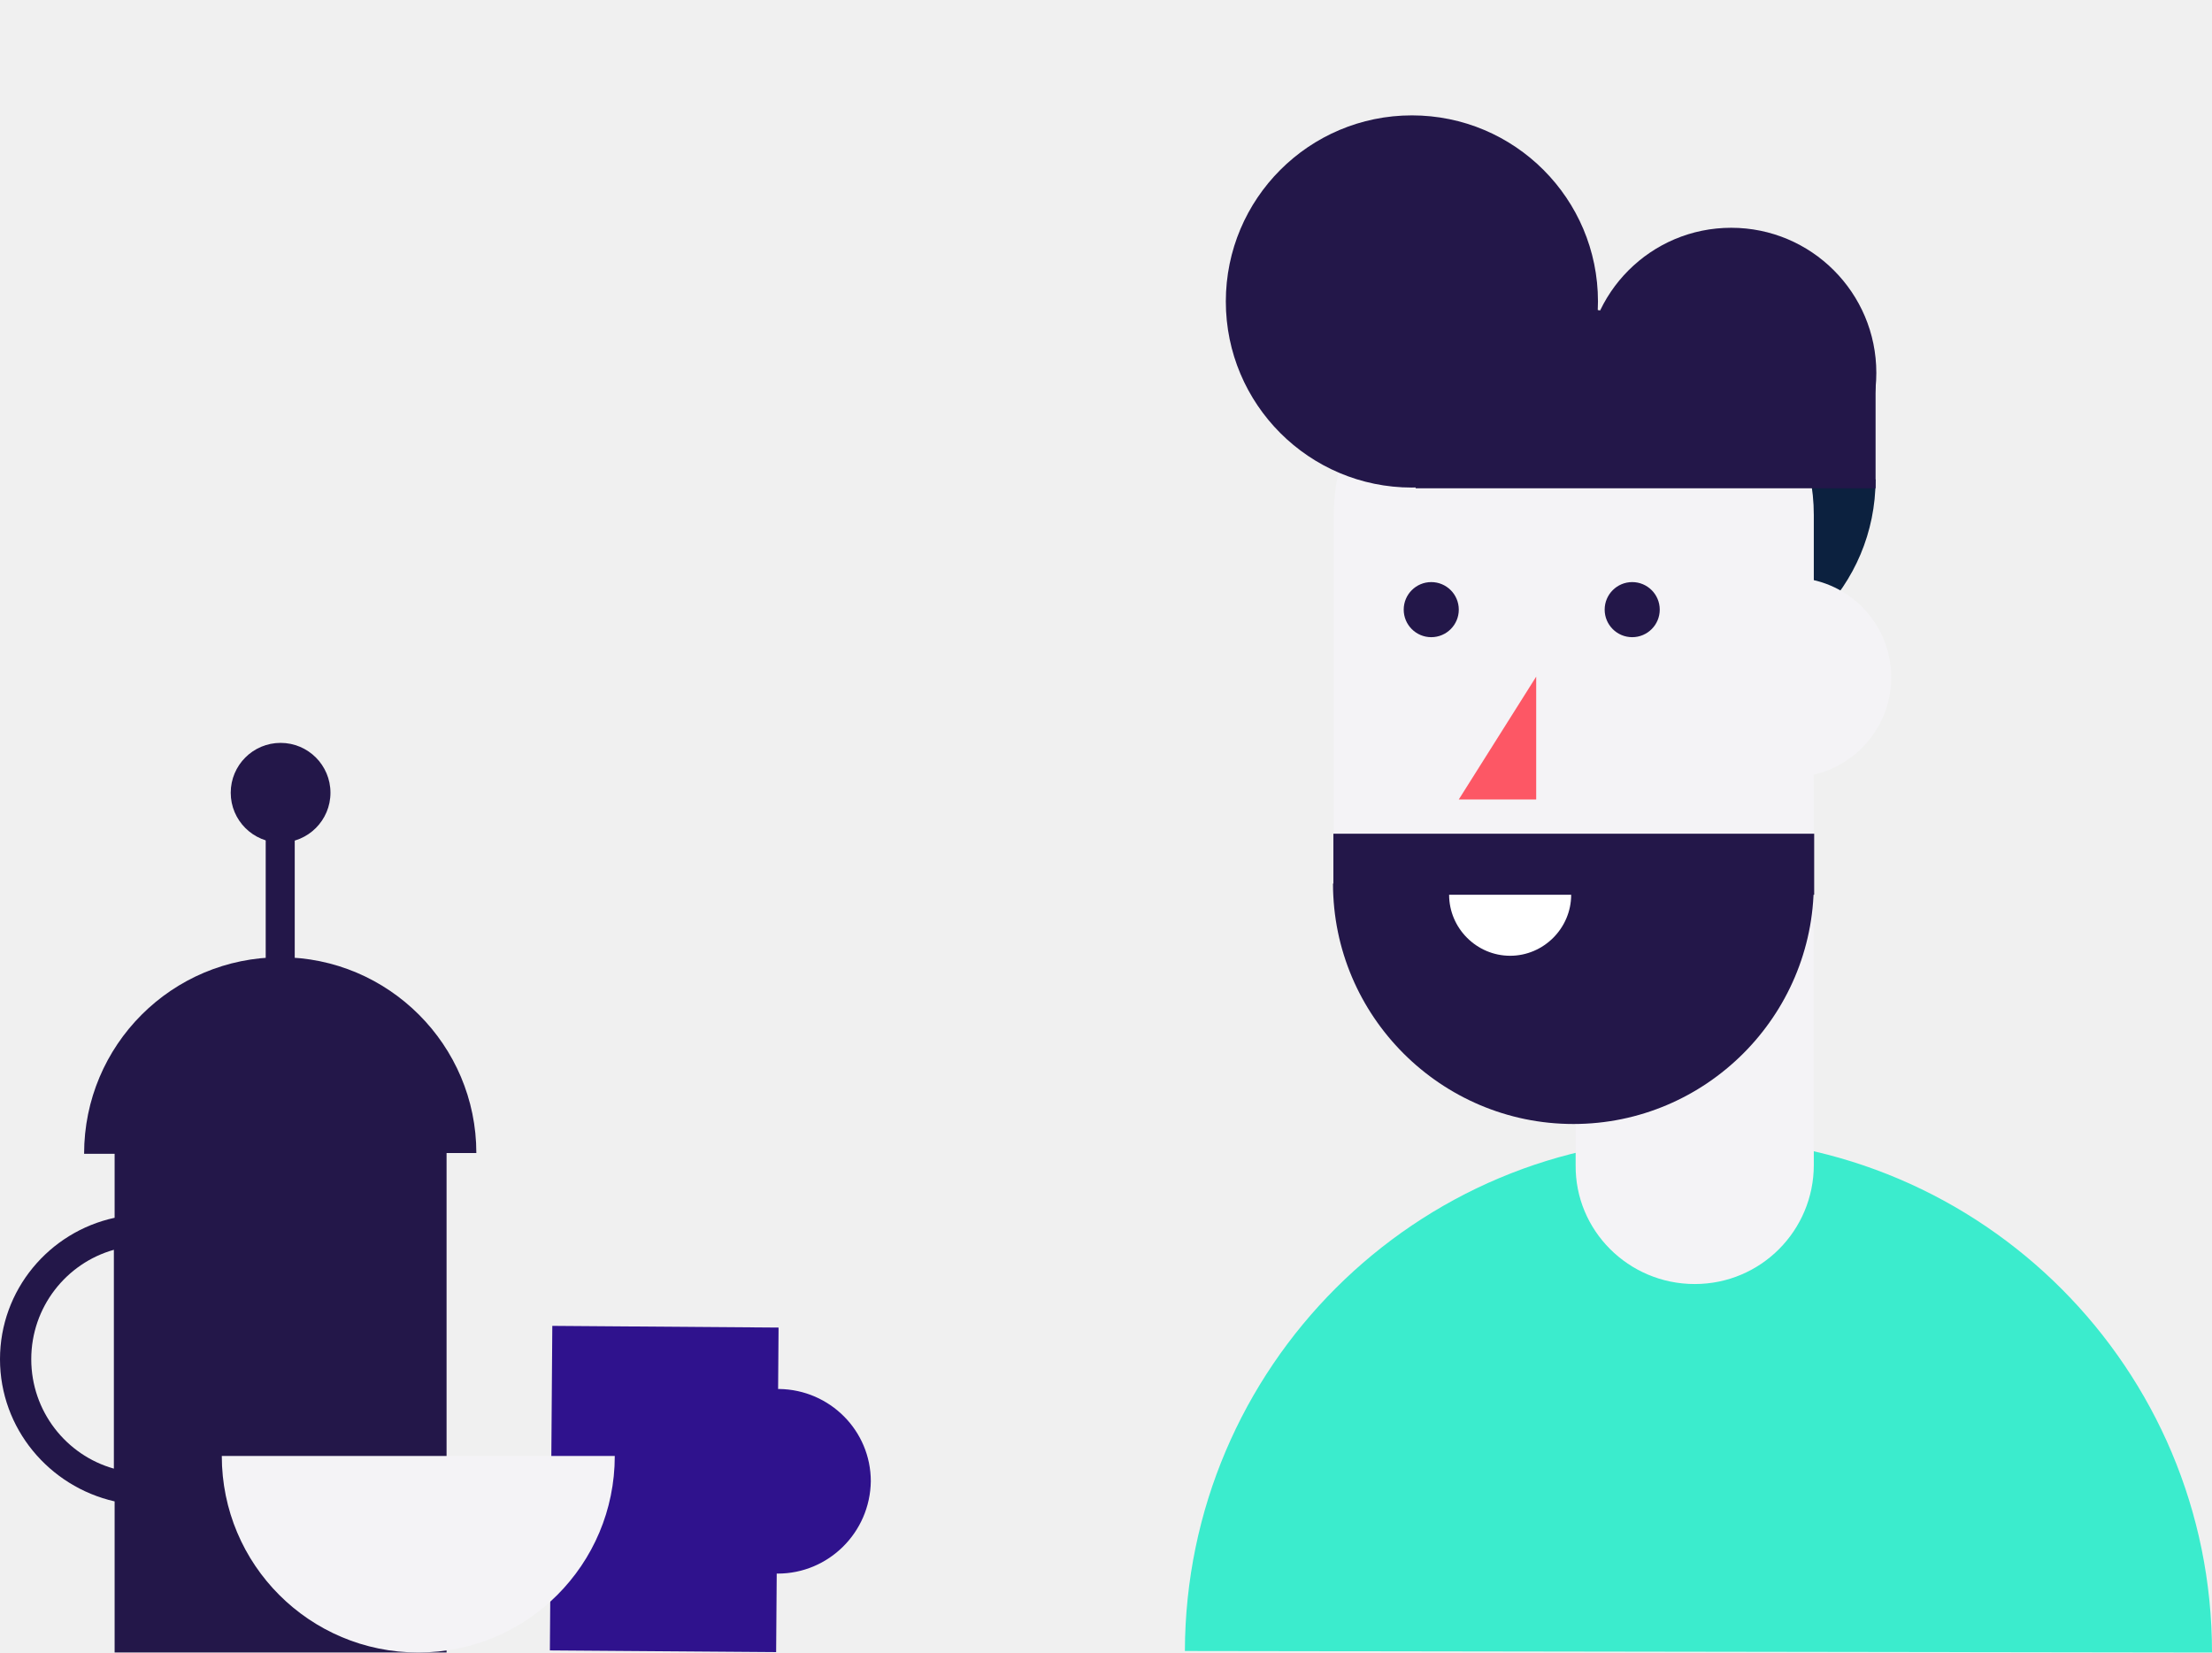
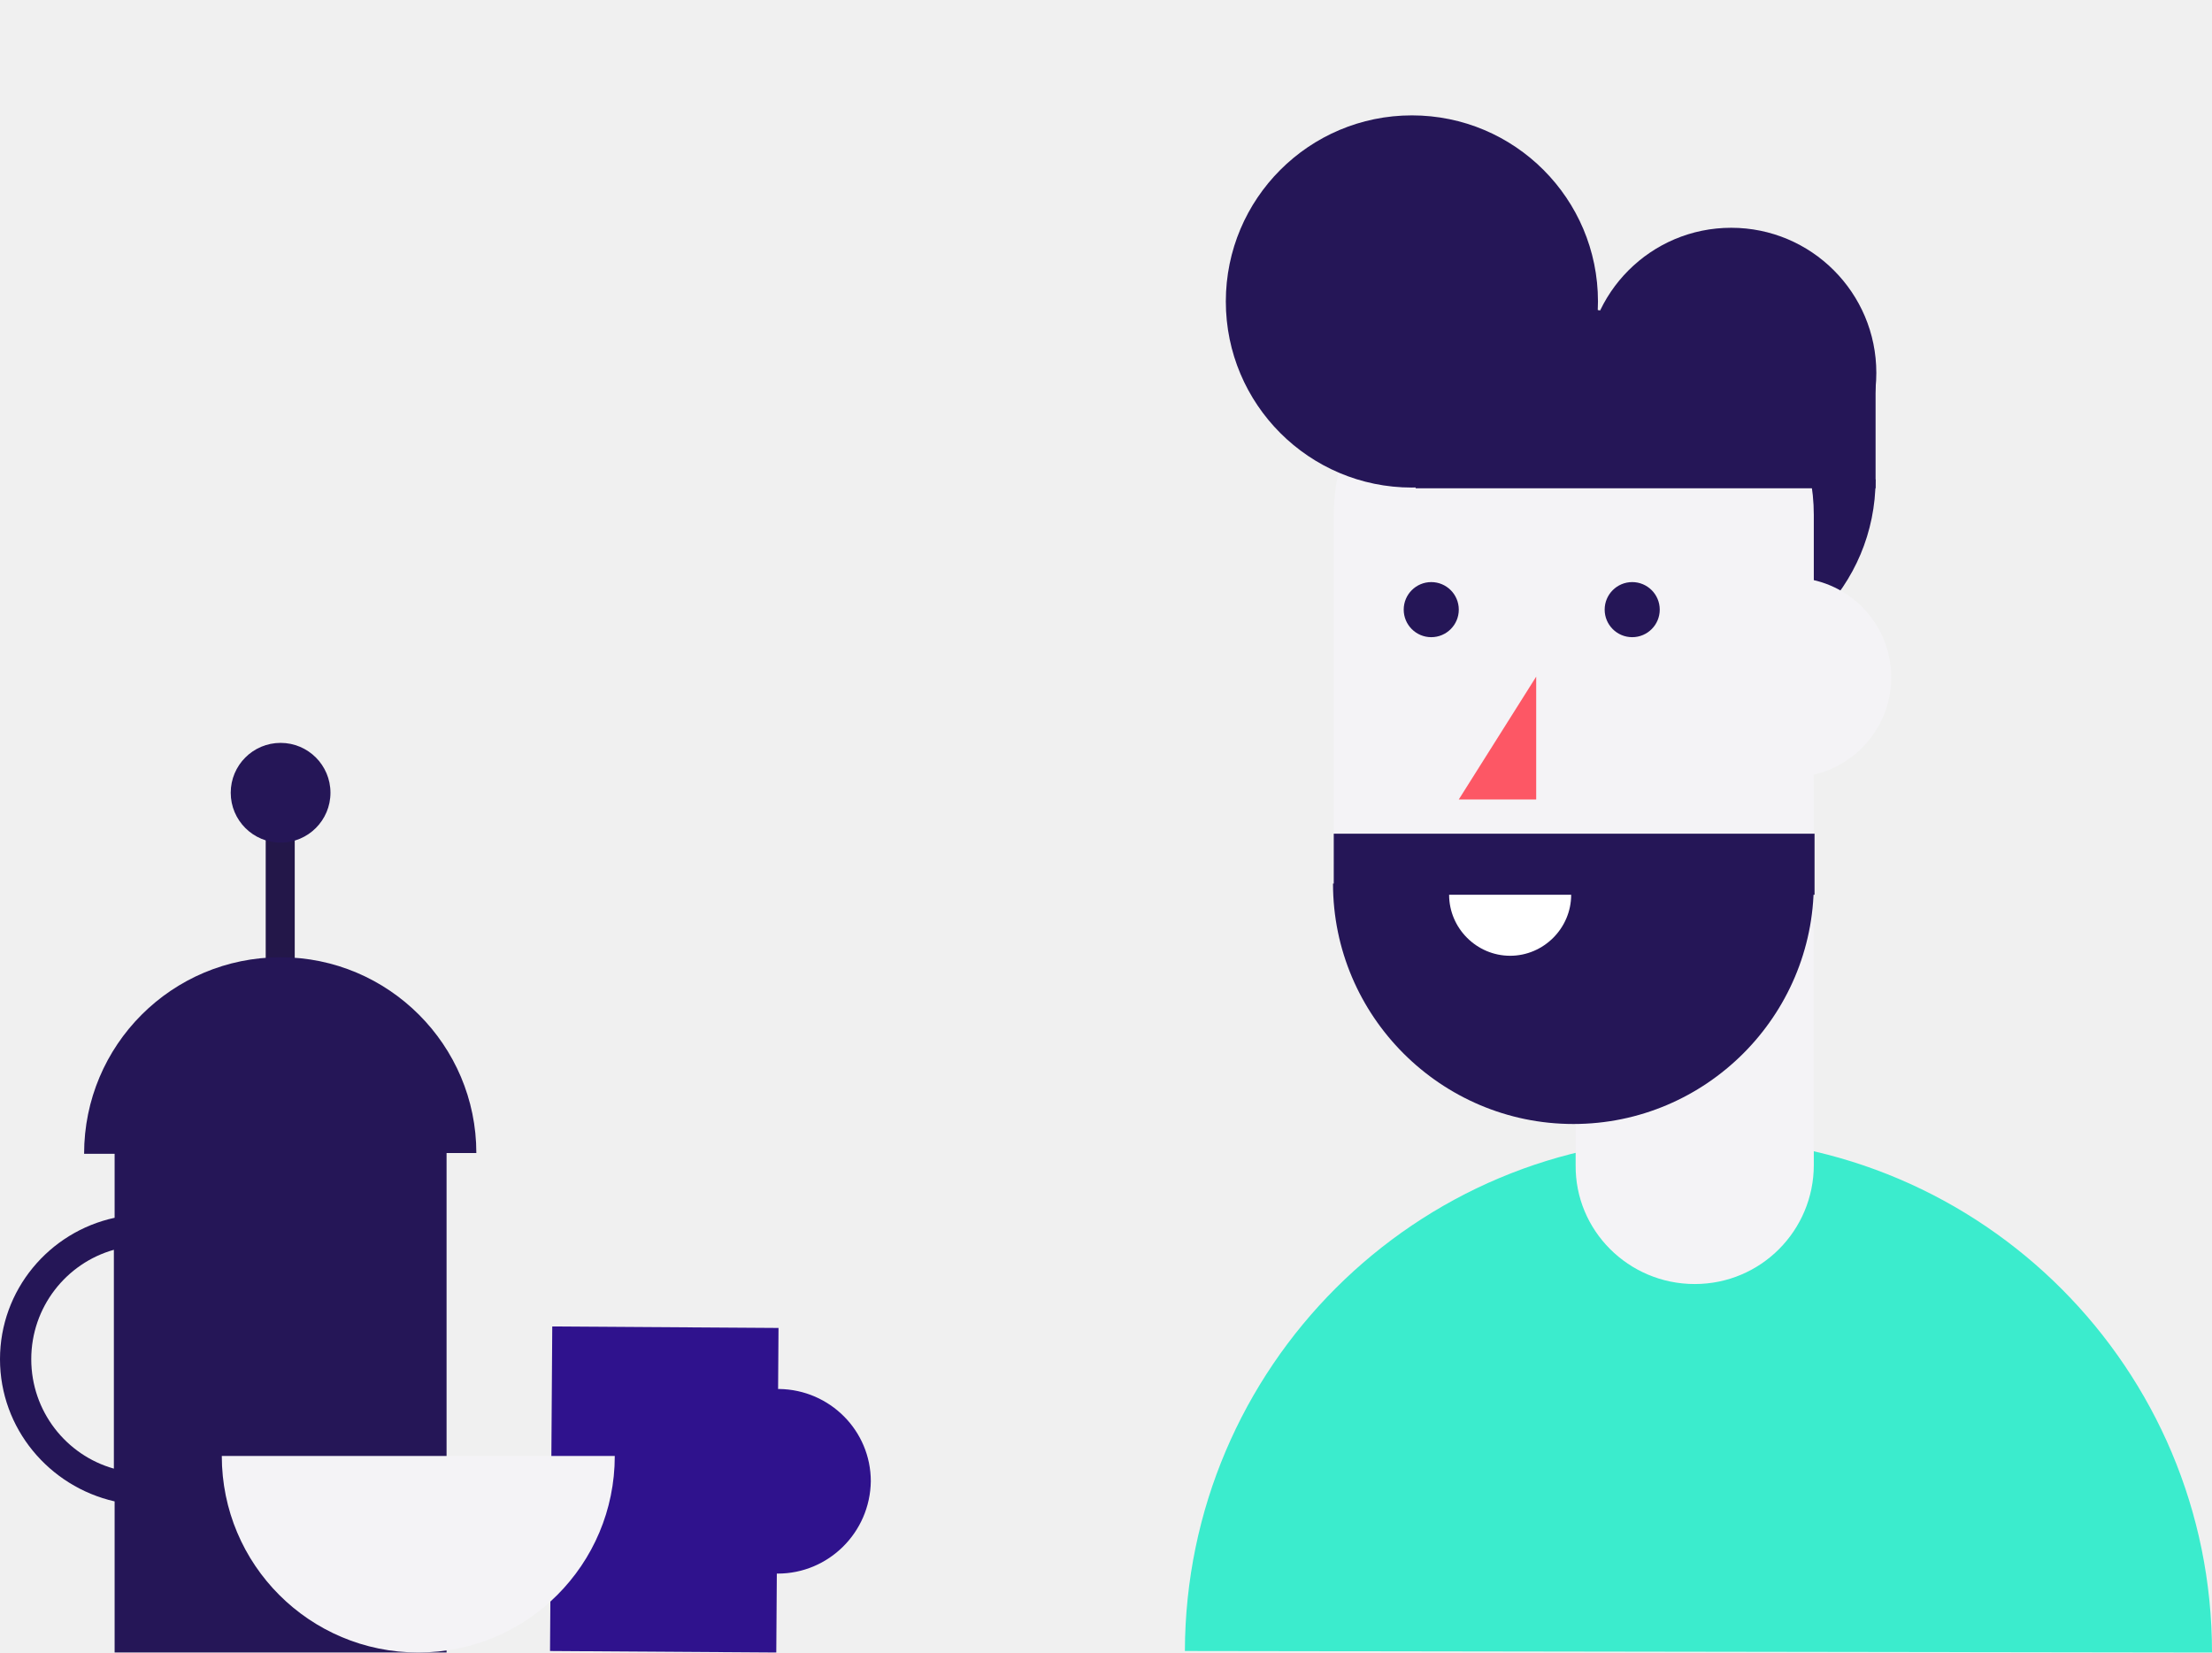
<svg xmlns="http://www.w3.org/2000/svg" viewBox="0 0 297.2 222">
-   <style>.st0{fill:#3beccd}.st1{fill:#231749}.st2{fill:#2f128d}.st3{fill:#f4f3f6}.st4{fill:#0c213f}.st5{fill:#fd5765}.st6{fill:#fff}</style>
-   <path class="st0" d="M297.2 222c0-38.1-30.8-69-68.9-69.1s-69 30.8-69.1 68.9l138 .2z" />
-   <path class="st1" d="M35.7 109.8h3.9v38h-3.9z" />
-   <path transform="rotate(-89.571 89.237 200.1) scale(1.00003)" class="st2" d="M67.5 184.9h43.6v30.4H67.5z" />
+   <style>.st2{fill:#2f128d}.st3{fill:#251657}.st4{fill:#f4f3f6}</style>
+   <path d="M297.2 222c0-38.1-30.8-69-68.9-69.1s-69 30.8-69.1 68.9l138 .2z" fill="#3beccd" />
+   <path d="M35.7 109.8h3.9v38h-3.9v-38z" fill="#231749" />
+   <path class="st2" d="M73.9 221.8l.3-43.6 30.4.2-.3 43.6-30.4-.2z" />
  <path class="st2" d="M104.5 211.4c-6.8-.1-12.4-5.7-12.3-12.5.1-6.9 5.7-12.4 12.5-12.3S117 192.2 117 199c-.1 6.9-5.7 12.4-12.5 12.4z" />
-   <path class="st1" d="M37.7 128.6c-14.6 0-26.4 11.8-26.4 26.4h4.1v8.6c-8.8 1.9-15.4 9.7-15.4 19s6.6 17.1 15.4 19.1V222H60v-67.1h4c0-14.5-11.8-26.3-26.3-26.3zm-33.5 54c0-7 4.7-12.9 11.1-14.7v29.4c-6.4-1.8-11.1-7.7-11.1-14.7z" />
-   <ellipse class="st1" cx="37.7" cy="106.5" rx="6.7" ry="6.7" />
-   <path class="st3" d="M82.6 195.6c0 14.6-11.8 26.4-26.4 26.4s-26.4-11.8-26.4-26.4h52.8z" />
-   <circle class="st1" cx="232.6" cy="50.1" r="19.5" />
-   <path class="st4" d="M226.3 90.2c14.2 0 25.7-11.5 25.7-25.8h-25.7v25.8z" />
-   <path class="st3" d="M205.3 141h12.3c14.4 0 26.1-11.7 26.1-26.1V69.2c0-14.4-11.7-26.1-26.1-26.1h-12.3c-14.4 0-26.1 11.7-26.1 26.1v45.7c-.1 14.4 11.6 26.1 26.1 26.1z" />
-   <path class="st3" d="M227.7 172.5c8.9 0 16-7.2 16-16v-50.9c0-8.9-7.2-16-16-16-8.9 0-16 7.2-16 16v50.9c-.1 8.8 7.1 16 16 16z" />
-   <path class="st3" d="M240.7 77.6c7.4 0 13.4 6 13.4 13.4s-6 13.4-13.4 13.4V77.6z" />
-   <circle class="st1" cx="219.3" cy="81.9" r="3.7" />
-   <circle class="st1" cx="192.3" cy="81.9" r="3.7" />
-   <path class="st1" d="M243.7 118.7c0 17.8-14.5 32.3-32.3 32.3s-32.3-14.5-32.3-32.3h64.6z" />
-   <path class="st5" d="M196 107.4h10.4V90.9z" />
-   <path transform="rotate(-180 211.425 116.102)" class="st1" d="M179.1 112h64.6v8.2h-64.6z" />
-   <path class="st1" d="M190.2 65.6H252V48.9l-61.8-12z" />
-   <path class="st6" d="M211.1 120.2c0 4.5-3.7 8.2-8.2 8.2s-8.2-3.7-8.2-8.2h16.4z" />
+   <path class="st3" d="M37.7 128.6c-14.6 0-26.4 11.8-26.4 26.4h4.1v8.6c-8.8 1.9-15.4 9.7-15.4 19s6.6 17.1 15.4 19.1V222H60v-67.1h4c0-14.5-11.8-26.3-26.3-26.3zm-33.5 54c0-7 4.7-12.9 11.1-14.7v29.4c-6.4-1.8-11.1-7.7-11.1-14.7z" />
+   <ellipse class="st3" cx="37.7" cy="106.5" rx="6.7" ry="6.7" />
+   <path class="st4" d="M82.6 195.6c0 14.6-11.8 26.4-26.4 26.4s-26.4-11.8-26.4-26.4h52.8z" />
+   <circle class="st3" cx="232.6" cy="50.1" r="19.5" />
+   <path class="st3" d="M226.3 90.2c14.2 0 25.7-11.5 25.7-25.8h-25.7v25.8z" />
+   <path class="st4" d="M205.3 141h12.3c14.4 0 26.1-11.7 26.1-26.1V69.2c0-14.4-11.7-26.1-26.1-26.1h-12.3c-14.4 0-26.1 11.7-26.1 26.1v45.7c-.1 14.4 11.6 26.1 26.1 26.1z" />
+   <path class="st4" d="M227.7 172.5c8.9 0 16-7.2 16-16v-50.9c0-8.9-7.2-16-16-16-8.9 0-16 7.2-16 16v50.9c-.1 8.8 7.1 16 16 16z" />
+   <path class="st4" d="M240.7 77.6c7.4 0 13.4 6 13.4 13.4s-6 13.4-13.4 13.4V77.6z" />
+   <circle class="st3" cx="219.3" cy="81.9" r="3.7" />
+   <circle class="st3" cx="192.3" cy="81.9" r="3.7" />
+   <path class="st3" d="M243.7 118.7c0 17.8-14.5 32.3-32.3 32.3s-32.3-14.5-32.3-32.3h64.6z" />
+   <path d="M196 107.4h10.4V90.9L196 107.4z" fill="#fd5765" />
+   <path class="st3" d="M179.2 112h64.6v8.2h-64.6V112zm11-46.4H252V48.9l-61.8-12v28.7z" />
+   <path d="M211.1 120.2c0 4.5-3.7 8.2-8.2 8.2s-8.2-3.7-8.2-8.2h16.4z" fill="#fff" />
  <path class="st2" d="M165.7 40c0 13.6 11 24.4 24.5 24.4V40h-24.5z" />
-   <circle class="st1" cx="189.7" cy="40.5" r="25" />
+   <circle class="st3" cx="189.7" cy="40.5" r="25" />
</svg>
